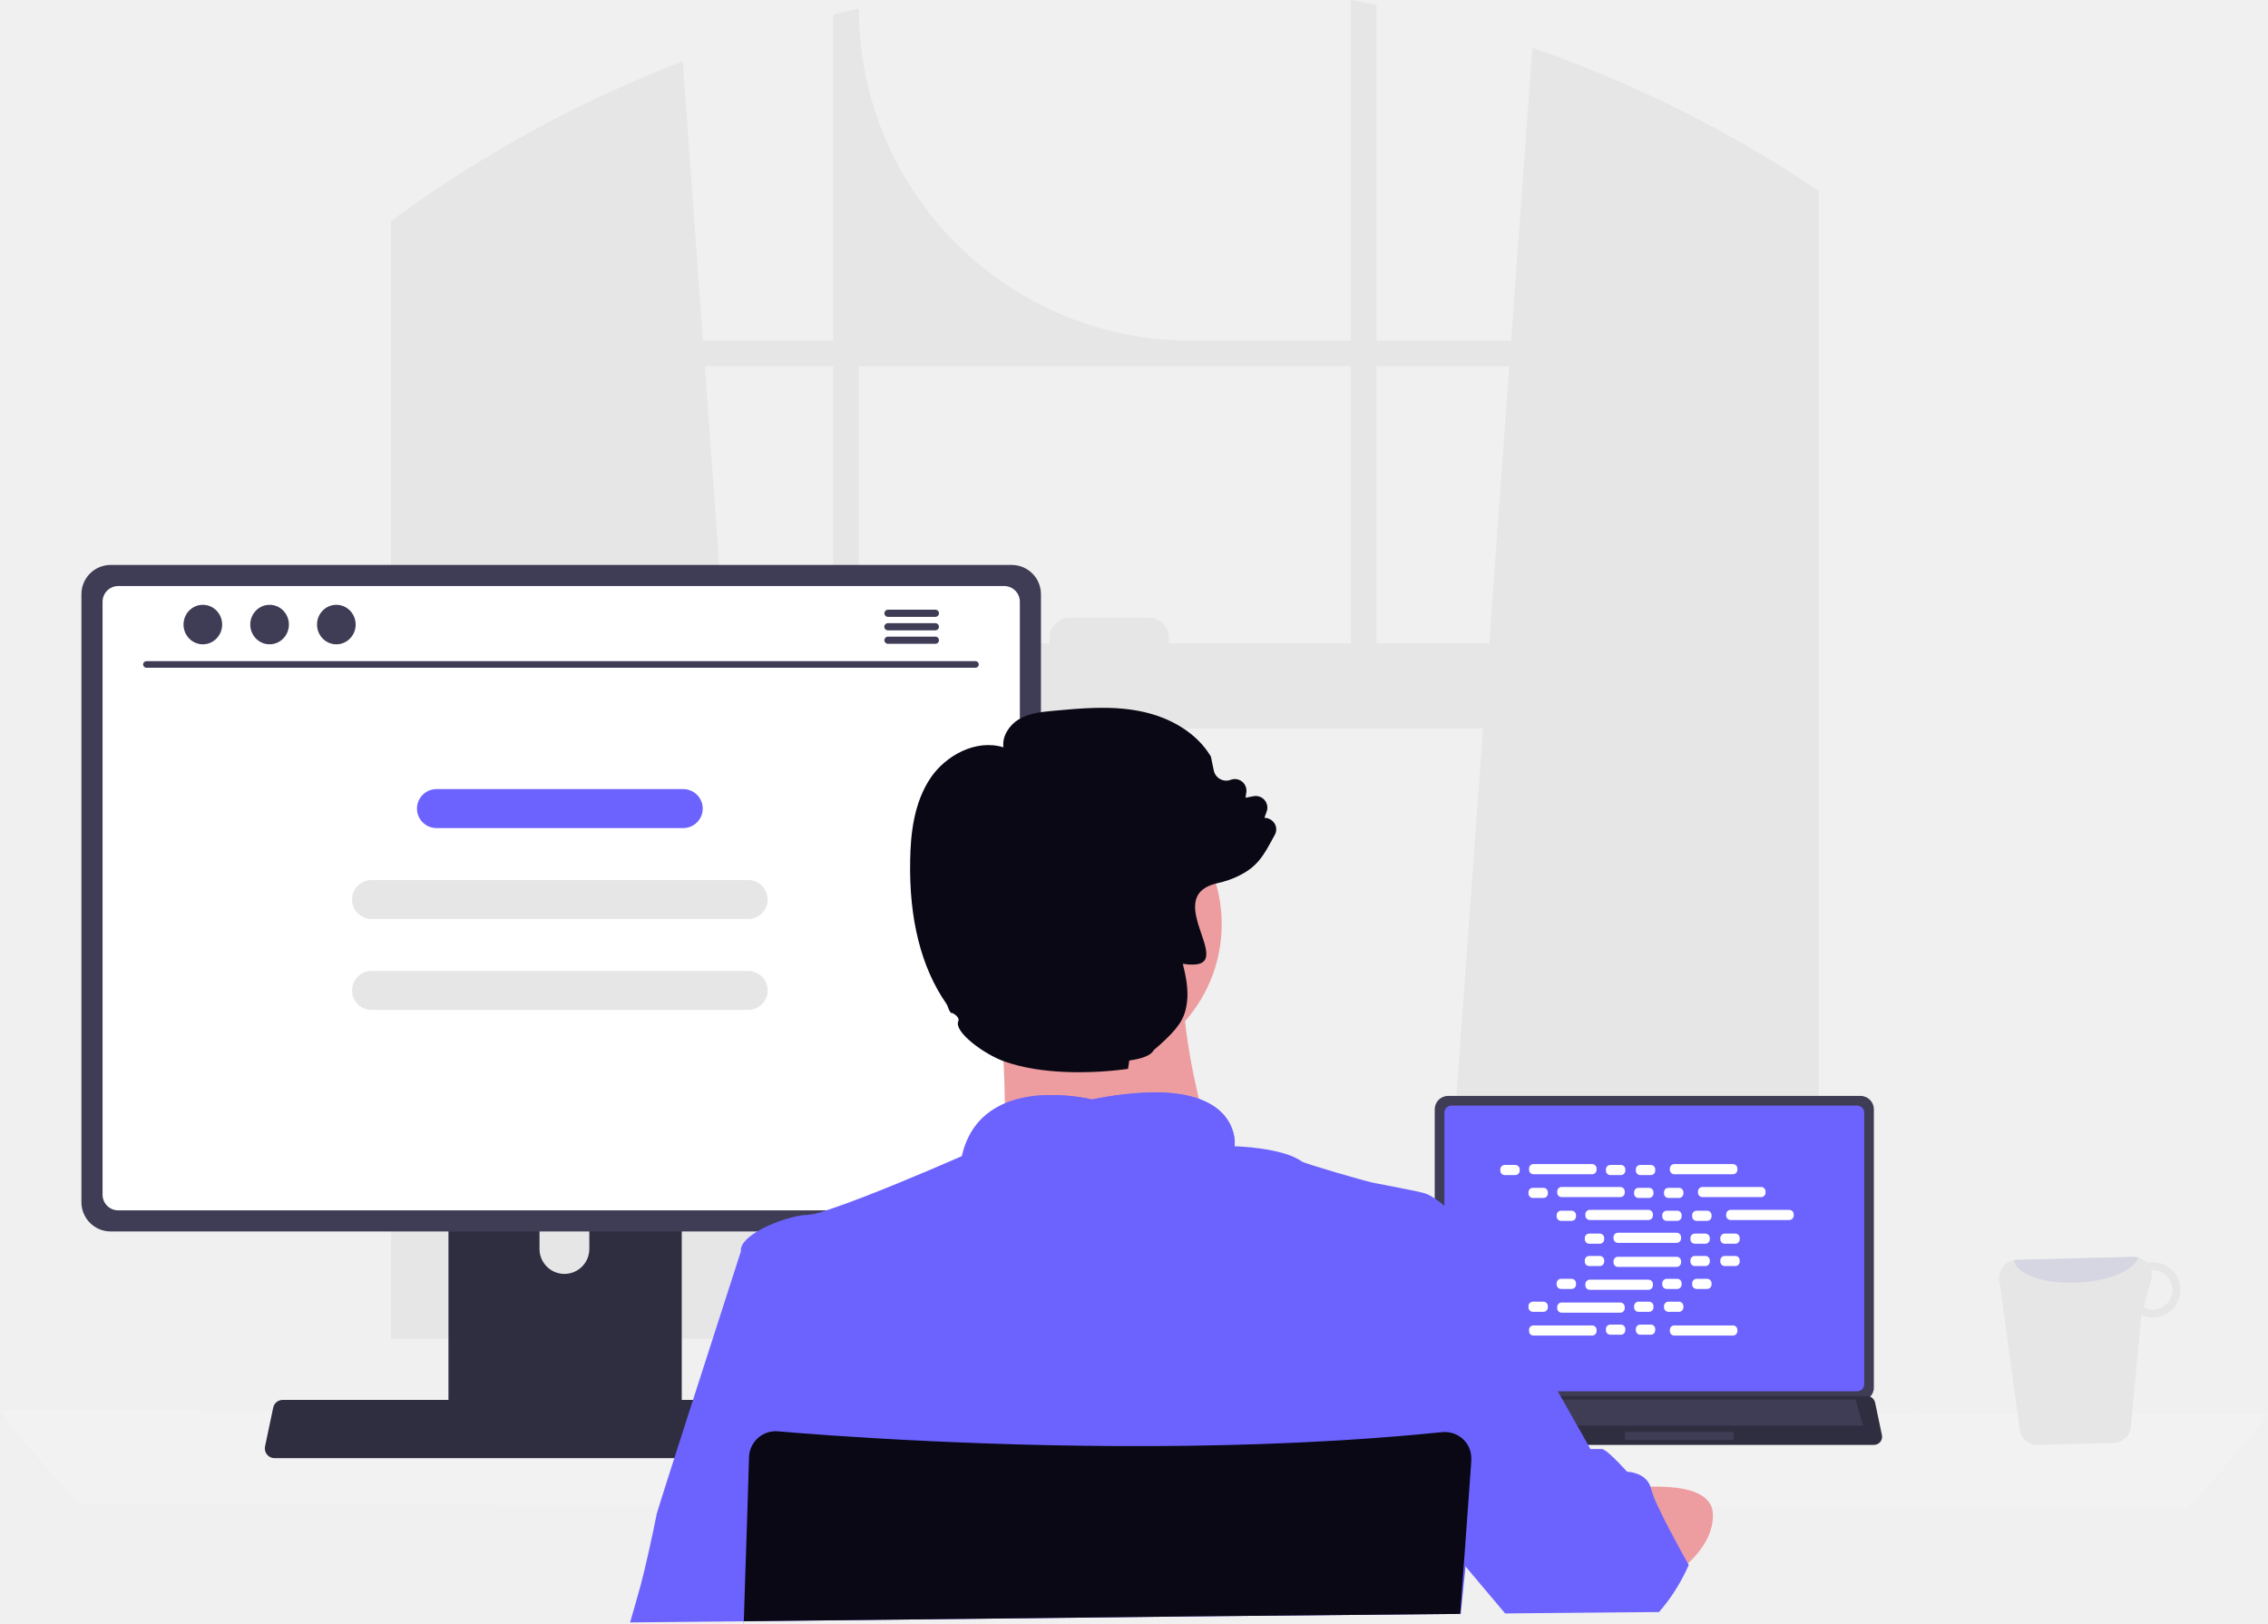
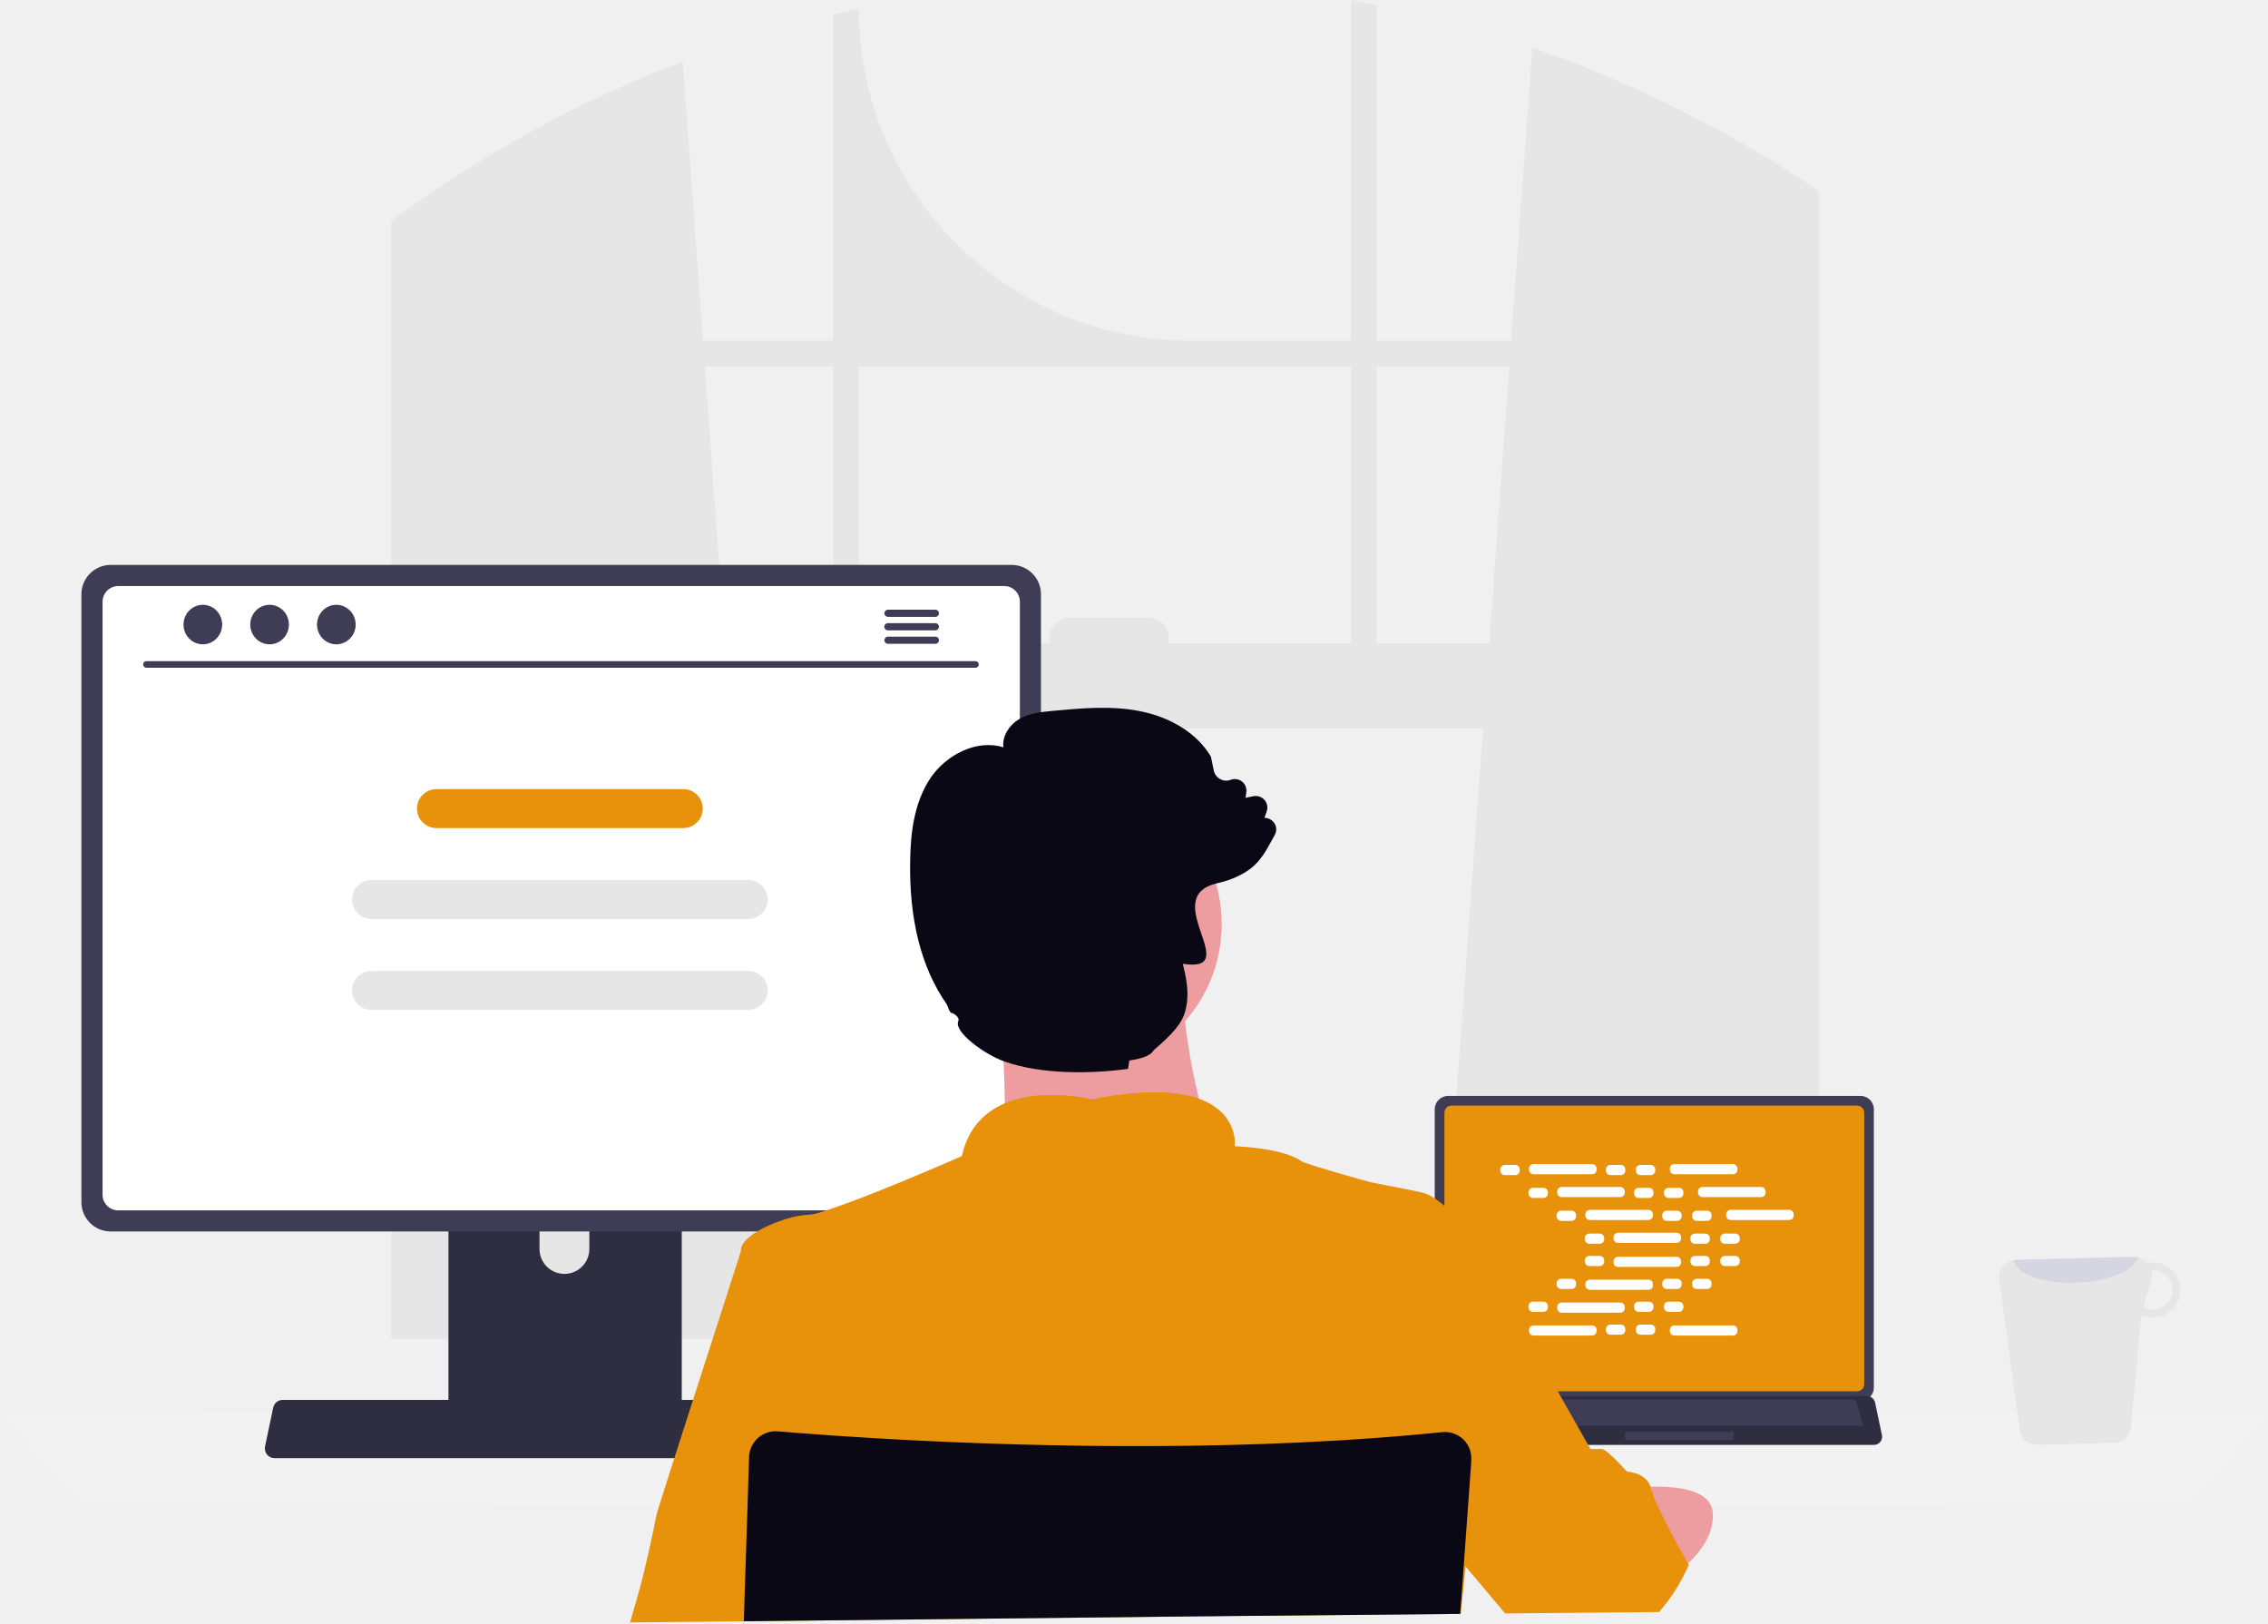
<svg xmlns="http://www.w3.org/2000/svg" width="800" height="572.62" viewBox="0 0 800 572.62" role="img" artist="Katerina Limpitsouni" source="https://undraw.co/">
  <g transform="translate(-28.583 -435)">
    <path d="M878.163,227.233c-1-.664-2-1.294-3-1.936a435.517,435.517,0,0,0-91.985-44.589l-7.491,103.335H728.2V165.624c-2.989-.618-6-1.2-9.014-1.752V284.043H662.753A117.137,117.137,0,0,1,545.616,166.906h0c-3.024.653-6.025,1.352-9.026,2.1V284.043H490.627l-7.136-98.536a436.225,436.225,0,0,0-93.851,49.858c-.5.344-1.008.7-1.5,1.042-2.531,1.775-5.028,3.585-7.514,5.418V636.049H516.089l-2.394-33.158L500.523,420.835H765.779L752.607,602.891l-2.394,33.158H884.176V231.219Q881.186,229.192,878.163,227.233ZM536.591,390.769H498.347l-7.067-97.7h45.311Zm182.595,0H654.953v-1.936a7.078,7.078,0,0,0-7.09-7.078H619.939a7.075,7.075,0,0,0-7.078,7.078v1.936H545.616v-97.7H719.186Zm9.014,0v-97.7h46.834l-7.067,97.7Z" transform="translate(-214.08 271.129)" fill="#e6e6e6" />
    <path d="M206.59,598.162a316.829,316.829,0,0,0,28.591,33.158L978,632.466a316.84,316.84,0,0,0,28.591-33.159Z" transform="translate(-178.007 334.261)" fill="#f2f2f2" />
    <path d="M702.02,506.061v98.163a4.721,4.721,0,0,0,4.718,4.718H852.2a4.722,4.722,0,0,0,4.718-4.718V506.061a4.724,4.724,0,0,0-4.718-4.713H706.738a4.724,4.724,0,0,0-4.718,4.713Z" transform="translate(-167.359 320.188)" fill="#3f3d56" />
-     <path d="M705,506.849v95.73a2.526,2.526,0,0,0,2.521,2.521h143.04a2.526,2.526,0,0,0,2.521-2.521v-95.73a2.527,2.527,0,0,0-2.521-2.527H707.521A2.527,2.527,0,0,0,705,506.849Z" transform="translate(-166.926 320.62)" fill="#6c63ff" />
+     <path d="M705,506.849v95.73a2.526,2.526,0,0,0,2.521,2.521h143.04a2.526,2.526,0,0,0,2.521-2.521v-95.73a2.527,2.527,0,0,0-2.521-2.527H707.521A2.527,2.527,0,0,0,705,506.849Z" transform="translate(-166.926 320.62)" fill="#e8920c" />
    <path d="M699.446,609.93A2.829,2.829,0,0,0,701.672,611H857.433a2.866,2.866,0,0,0,2.8-3.454l-2.418-11.485a2.871,2.871,0,0,0-1.785-2.082,2.775,2.775,0,0,0-1.017-.192H704.08a2.776,2.776,0,0,0-1.017.192,2.871,2.871,0,0,0-1.785,2.082l-2.418,11.485a2.864,2.864,0,0,0,.585,2.389Z" transform="translate(-167.827 333.625)" fill="#2f2e41" />
    <rect width="4.797" height="2.878" rx="0.488" transform="translate(542.16 932.354) rotate(180)" fill="#3f3d56" />
    <rect width="4.797" height="2.878" rx="0.488" transform="translate(542.274 937.151) rotate(180)" fill="#3f3d56" />
    <path d="M.559,0H37.82a.559.559,0,0,1,.559.559v1.76a.559.559,0,0,1-.559.559H.559A.559.559,0,0,1,0,2.319V.559A.559.559,0,0,1,.559,0Z" transform="translate(640.14 942.909) rotate(180)" fill="#3f3d56" />
    <rect width="6.833" height="3.576" rx="1.561" transform="translate(557.798 845.887)" fill="#fff" />
    <rect width="6.833" height="3.576" rx="1.561" transform="translate(595.05 845.887)" fill="#fff" />
    <rect width="6.833" height="3.576" rx="1.561" transform="translate(605.604 845.887)" fill="#fff" />
    <rect width="23.819" height="3.576" rx="1.561" transform="translate(567.931 845.588)" fill="#fff" />
    <rect width="23.819" height="3.576" rx="1.561" transform="translate(617.599 845.588)" fill="#fff" />
    <rect width="6.833" height="3.576" rx="1.561" transform="translate(567.732 853.957)" fill="#fff" />
    <rect width="6.833" height="3.576" rx="1.561" transform="translate(604.983 853.957)" fill="#fff" />
    <rect width="6.833" height="3.576" rx="1.561" transform="translate(615.538 853.957)" fill="#fff" />
    <rect width="23.819" height="3.576" rx="1.561" transform="translate(577.865 853.659)" fill="#fff" />
    <rect width="23.819" height="3.576" rx="1.561" transform="translate(627.532 853.659)" fill="#fff" />
    <rect width="6.833" height="3.576" rx="1.561" transform="translate(577.666 862.029)" fill="#fff" />
    <rect width="6.833" height="3.576" rx="1.561" transform="translate(614.916 862.029)" fill="#fff" />
    <rect width="6.833" height="3.576" rx="1.561" transform="translate(625.471 862.029)" fill="#fff" />
    <rect width="23.819" height="3.576" rx="1.561" transform="translate(587.798 861.73)" fill="#fff" />
    <rect width="23.819" height="3.576" rx="1.561" transform="translate(637.466 861.73)" fill="#fff" />
    <rect width="6.833" height="3.576" rx="1.561" transform="translate(587.599 870.099)" fill="#fff" />
    <rect width="6.833" height="3.576" rx="1.561" transform="translate(624.85 870.099)" fill="#fff" />
    <rect width="6.833" height="3.576" rx="1.561" transform="translate(635.404 870.099)" fill="#fff" />
    <rect width="23.819" height="3.576" rx="1.561" transform="translate(597.732 869.801)" fill="#fff" />
    <rect width="6.833" height="3.576" rx="1.561" transform="translate(595.05 902.193)" fill="#fff" />
    <rect width="6.833" height="3.576" rx="1.561" transform="translate(605.604 902.193)" fill="#fff" />
    <rect width="23.819" height="3.576" rx="1.561" transform="translate(617.599 902.491)" fill="#fff" />
    <rect width="6.833" height="3.576" rx="1.561" transform="translate(557.798 902.193)" fill="#fff" />
    <rect width="23.819" height="3.576" rx="1.561" transform="translate(567.931 902.491)" fill="#fff" />
    <rect width="6.833" height="3.576" rx="1.561" transform="translate(567.732 894.122)" fill="#fff" />
    <rect width="6.833" height="3.576" rx="1.561" transform="translate(604.983 894.122)" fill="#fff" />
    <rect width="6.833" height="3.576" rx="1.561" transform="translate(615.538 894.122)" fill="#fff" />
    <rect width="23.819" height="3.576" rx="1.561" transform="translate(577.865 894.42)" fill="#fff" />
    <rect width="6.833" height="3.576" rx="1.561" transform="translate(577.666 886.051)" fill="#fff" />
    <rect width="6.833" height="3.576" rx="1.561" transform="translate(614.916 886.051)" fill="#fff" />
    <rect width="6.833" height="3.576" rx="1.561" transform="translate(625.471 886.051)" fill="#fff" />
    <rect width="23.819" height="3.576" rx="1.561" transform="translate(587.798 886.349)" fill="#fff" />
    <rect width="6.833" height="3.576" rx="1.561" transform="translate(587.599 877.98)" fill="#fff" />
    <rect width="6.833" height="3.576" rx="1.561" transform="translate(624.85 877.98)" fill="#fff" />
    <rect width="6.833" height="3.576" rx="1.561" transform="translate(635.404 877.98)" fill="#fff" />
    <rect width="23.819" height="3.576" rx="1.561" transform="translate(597.732 878.278)" fill="#fff" />
    <path d="M398.28,501.855V619.324h82.295V501.855a3.949,3.949,0,0,0-2.783-3.78,3.636,3.636,0,0,0-1.18-.183H402.254A3.967,3.967,0,0,0,398.28,501.855ZM430.4,542.218a8.785,8.785,0,1,1,17.57,0v13.63a8.785,8.785,0,1,1-17.57,0Z" transform="translate(-211.513 319.685)" fill="#2f2e41" />
    <path d="M398.06,600.632V611.96a2.229,2.229,0,0,0,2.211,2.222h78.378a2.222,2.222,0,0,0,2.211-2.222V600.632Z" transform="translate(-211.545 334.62)" fill="#3f3d56" />
    <path d="M285.25,348.139V562.621a10.316,10.316,0,0,0,10.308,10.308H613.4a10.316,10.316,0,0,0,10.308-10.308V348.139a10.322,10.322,0,0,0-10.308-10.3H295.558a10.321,10.321,0,0,0-10.308,10.3Z" transform="translate(-227.944 296.419)" fill="#3f3d56" />
    <path d="M291.76,349.863V559.03a5.519,5.519,0,0,0,5.509,5.509H609.806a5.519,5.519,0,0,0,5.509-5.509V349.863a5.521,5.521,0,0,0-5.509-5.521H297.269A5.521,5.521,0,0,0,291.76,349.863Z" transform="translate(-226.998 297.364)" fill="#fff" />
    <path d="M342.5,614.239a3.377,3.377,0,0,0,2.657,1.271H531.094a3.422,3.422,0,0,0,3.344-4.123l-2.886-13.71a3.428,3.428,0,0,0-2.13-2.485,3.313,3.313,0,0,0-1.214-.229H348.03a3.316,3.316,0,0,0-1.214.229,3.427,3.427,0,0,0-2.13,2.485l-2.886,13.71A3.419,3.419,0,0,0,342.5,614.239Z" transform="translate(-219.734 333.796)" fill="#2f2e41" />
    <path d="M597.848,369.794H305.409a1.163,1.163,0,1,1,0-2.326h292.44a1.163,1.163,0,1,1,0,2.326Z" transform="translate(-225.183 300.726)" fill="#3f3d56" />
    <ellipse cx="6.815" cy="6.967" rx="6.815" ry="6.967" transform="translate(93.317 648.321)" fill="#3f3d56" />
    <ellipse cx="6.815" cy="6.967" rx="6.815" ry="6.967" transform="translate(116.861 648.321)" fill="#3f3d56" />
    <ellipse cx="6.815" cy="6.967" rx="6.815" ry="6.967" transform="translate(140.405 648.321)" fill="#3f3d56" />
    <path d="M0,0H138.582l2.729,9.163H0Z" transform="translate(544.477 928.654)" fill="#3f3d56" />
    <path d="M550.486,351.622H533.763a1.266,1.266,0,0,0,0,2.531h16.722a1.266,1.266,0,1,0,0-2.531Z" transform="translate(-191.998 298.422)" fill="#3f3d56" />
    <path d="M550.489,355.772H533.767a1.266,1.266,0,1,0,0,2.532h16.722a1.266,1.266,0,1,0,0-2.531Z" transform="translate(-192.002 299.025)" fill="#3f3d56" />
    <path d="M550.486,359.922H533.763a1.266,1.266,0,0,0,0,2.531h16.722a1.266,1.266,0,1,0,0-2.531Z" transform="translate(-191.998 299.629)" fill="#3f3d56" />
    <g transform="translate(733.68 878.293)">
      <path d="M900.245,605.468a6.468,6.468,0,0,0,6.233,4.366l26.706-.687a6.38,6.38,0,0,0,6.029-4.695l3.779-40.411a9.873,9.873,0,0,0,4.272.878,9.739,9.739,0,0,0-.489-19.472,8.249,8.249,0,0,0-1.75.182,6.6,6.6,0,0,0-4.913-2.12l-41.079,1.061a5.89,5.89,0,0,0-1.013.126,6.416,6.416,0,0,0-4.912,8.331Zm43.522-44.17,2.689-9.63a6.557,6.557,0,0,0,.021-3.4c.13,0,.246-.062.376-.062a6.966,6.966,0,1,1,.326,13.929A6.556,6.556,0,0,1,943.767,561.3Z" transform="translate(-892.779 -543.508)" fill="#e6e6e6" />
      <path d="M897.978,544.7c.875,5,10.715,8.522,22.546,7.911,10.88-.5,19.776-4.322,21.406-8.849a6.072,6.072,0,0,0-1.859-.248l-41.079,1.061a5.9,5.9,0,0,0-1.013.126Z" transform="translate(-892.737 -543.508)" fill="#d6d6e3" />
    </g>
    <g transform="translate(250.837 684.649)">
      <path d="M608.259,538.318s-88.873,10.718-80.387,0c3.073-3.877,3.921-15.363,3.751-28.448-.054-3.975-.2-8.092-.4-12.192-.983-19.65-3.349-38.854-3.349-38.854s77.708-36.621,68.776-7.592c-3.573,11.728-2.4,28.2.313,43.659.795,4.511,1.715,8.932,2.68,13.13A307.827,307.827,0,0,0,608.259,538.318Z" transform="translate(-399.458 -372.022)" fill="#ed9da0" />
-       <path d="M424.283,703.042v-.75l156.862-1.706,95.572-.893h.268l-.1,1.322.134-1.322h.17v-.152l1.224-12.013.464-4.546.143-1.42.125-1.188,5.52-18.409,5.52-18.382,4.645-15.479,7.092-23.652s-4.019-9.379-6.252-12.058-11-21.856-11-21.856-12.523-17.292-20.856-19.382c-3.492-.893-10.388-2.081-17.712-3.573-2.742-.554-23.758-6.624-25.009-7.467-6.565-4.814-23.018-5.359-23.652-5.359h0a.382.382,0,0,1,0-.063v-.08a9.146,9.146,0,0,0,0-1.125,7.175,7.175,0,0,0-.08-1.25,1.127,1.127,0,0,0-.063-.447c-.045-.322-.1-.661-.179-1.018a4.473,4.473,0,0,0-.107-.473,15.378,15.378,0,0,0-1.117-3.117c-.063-.143-.143-.295-.214-.438a16.294,16.294,0,0,0-1.518-2.349c-.116-.152-.241-.313-.375-.464a17.487,17.487,0,0,0-2.43-2.358c-.241-.188-.491-.384-.75-.563a4.172,4.172,0,0,0-.456-.322l-.795-.518-.741-.429c-.652-.357-1.34-.706-2.09-1.036-.232-.107-.482-.205-.732-.3s-.643-.25-.974-.375h-.054l-.67-.268c-.509-.17-1.027-.322-1.572-.473l-.831-.214-.893-.205-.893-.188c-.893-.179-1.849-.339-2.849-.464l-1.018-.125-1.045-.107-1.081-.089-1.536-.089-1.786-.063a111.389,111.389,0,0,0-23.448,2.494,64.549,64.549,0,0,0-16.3-1.5h-.777l-.893.054H528.6l-1.152.107a8.563,8.563,0,0,0-1.161.134c-.384.054-.786.1-1.17.161l-.589.1c-.581.1-1.17.205-1.786.33q-.295.054-.589.134c-.777.17-1.554.375-2.322.607-.384.107-.768.232-1.152.366-.2.054-.384.125-.572.2l-.572.205-.563.223-.67.268c-.339.143-.67.295-1,.456-.188.08-.375.17-.554.268s-.366.179-.536.277a24.783,24.783,0,0,0-5.547,3.912l-.456.438-.447.456c-.152.152-.295.313-.438.473a21.268,21.268,0,0,0-1.626,2.01c-.143.188-.277.375-.411.572a23.843,23.843,0,0,0-1.536,2.608c-.116.214-.223.438-.33.652a29.205,29.205,0,0,0-1.786,4.689q-.25.893-.456,1.786s-18.909,8.343-34.593,14.381c-4.171,1.608-8.1,3.064-11.388,4.162-.956.321-1.849.616-2.68.893a23.849,23.849,0,0,1-5.582,1.286,17.553,17.553,0,0,0-2.68.25c-7.208,1.17-19.561,6.252-20.91,11.353a3.294,3.294,0,0,0-.089,1.25s-29.377,90.954-29.7,92.624c-1.3,6.806-4.2,19.766-5.627,25.009-1.063,3.912-2.608,9.271-3.671,12.951a1.253,1.253,0,0,1-.089.313l40.042-.393v.75h.125Z" transform="translate(-384.17 -380.107)" fill="#6c63ff" />
-       <path d="M611.55,533.527c-25.9,4.77-74.671,3.742-95.75,3.019,7.726-27.689,45.4-18.275,45.4-18.275C607.835,508.964,611.407,528.275,611.55,533.527Z" transform="translate(-398.229 -380.111)" fill="#6c63ff" />
+       <path d="M424.283,703.042v-.75l156.862-1.706,95.572-.893h.268l-.1,1.322.134-1.322h.17v-.152l1.224-12.013.464-4.546.143-1.42.125-1.188,5.52-18.409,5.52-18.382,4.645-15.479,7.092-23.652s-4.019-9.379-6.252-12.058-11-21.856-11-21.856-12.523-17.292-20.856-19.382c-3.492-.893-10.388-2.081-17.712-3.573-2.742-.554-23.758-6.624-25.009-7.467-6.565-4.814-23.018-5.359-23.652-5.359h0a.382.382,0,0,1,0-.063v-.08a9.146,9.146,0,0,0,0-1.125,7.175,7.175,0,0,0-.08-1.25,1.127,1.127,0,0,0-.063-.447c-.045-.322-.1-.661-.179-1.018a4.473,4.473,0,0,0-.107-.473,15.378,15.378,0,0,0-1.117-3.117c-.063-.143-.143-.295-.214-.438a16.294,16.294,0,0,0-1.518-2.349c-.116-.152-.241-.313-.375-.464a17.487,17.487,0,0,0-2.43-2.358c-.241-.188-.491-.384-.75-.563a4.172,4.172,0,0,0-.456-.322l-.795-.518-.741-.429c-.652-.357-1.34-.706-2.09-1.036-.232-.107-.482-.205-.732-.3s-.643-.25-.974-.375h-.054l-.67-.268c-.509-.17-1.027-.322-1.572-.473l-.831-.214-.893-.205-.893-.188c-.893-.179-1.849-.339-2.849-.464l-1.018-.125-1.045-.107-1.081-.089-1.536-.089-1.786-.063a111.389,111.389,0,0,0-23.448,2.494,64.549,64.549,0,0,0-16.3-1.5h-.777l-.893.054H528.6l-1.152.107a8.563,8.563,0,0,0-1.161.134c-.384.054-.786.1-1.17.161l-.589.1c-.581.1-1.17.205-1.786.33q-.295.054-.589.134c-.777.17-1.554.375-2.322.607-.384.107-.768.232-1.152.366-.2.054-.384.125-.572.2l-.572.205-.563.223-.67.268c-.339.143-.67.295-1,.456-.188.08-.375.17-.554.268s-.366.179-.536.277a24.783,24.783,0,0,0-5.547,3.912l-.456.438-.447.456c-.152.152-.295.313-.438.473a21.268,21.268,0,0,0-1.626,2.01c-.143.188-.277.375-.411.572a23.843,23.843,0,0,0-1.536,2.608c-.116.214-.223.438-.33.652a29.205,29.205,0,0,0-1.786,4.689q-.25.893-.456,1.786s-18.909,8.343-34.593,14.381c-4.171,1.608-8.1,3.064-11.388,4.162-.956.321-1.849.616-2.68.893a23.849,23.849,0,0,1-5.582,1.286,17.553,17.553,0,0,0-2.68.25c-7.208,1.17-19.561,6.252-20.91,11.353a3.294,3.294,0,0,0-.089,1.25s-29.377,90.954-29.7,92.624c-1.3,6.806-4.2,19.766-5.627,25.009-1.063,3.912-2.608,9.271-3.671,12.951a1.253,1.253,0,0,1-.089.313l40.042-.393v.75h.125Z" transform="translate(-384.17 -380.107)" fill="#e8920c" />
+       <path d="M611.55,533.527c-25.9,4.77-74.671,3.742-95.75,3.019,7.726-27.689,45.4-18.275,45.4-18.275C607.835,508.964,611.407,528.275,611.55,533.527Z" transform="translate(-398.229 -380.111)" fill="#e8920c" />
      <path d="M776.94,672.225s30.511-4.689,31.11,8.709-15.559,22.758-15.559,22.758Z" transform="translate(-426.121 -396.736)" fill="#ed9da0" />
-       <path d="M791.874,692.2s-.795,1.893-2.26,4.636a61.634,61.634,0,0,1-8.039,11.763l-.241.259h-1.447l-51.573.473h-1.233l-.152-.179-10-11.87-3.769-4.475-.152-.188-.321-.375-.179-.214-.232-.277-7.333-8.7,2.68-11.165,4.564-18.811.116-.456.893-3.573.634-2.68,2.126-8.735,7.288-30.056,12.951,6.7L749.85,638.4l7.333,12.951H761.2c.759,0,2.5,1.465,4.252,3.153.625.6,1.25,1.233,1.786,1.786,1.59,1.643,2.849,3.055,2.849,3.055s6.511.143,8.262,5.27a6.249,6.249,0,0,1,.223.759,35.994,35.994,0,0,0,2.26,5.859c1.152,2.51,2.6,5.359,4.064,8.208,2.724,5.225,5.493,10.2,6.511,12l.125.223Z" transform="translate(-418.431 -389.916)" fill="#6c63ff" />
+       <path d="M791.874,692.2s-.795,1.893-2.26,4.636a61.634,61.634,0,0,1-8.039,11.763l-.241.259h-1.447l-51.573.473h-1.233l-.152-.179-10-11.87-3.769-4.475-.152-.188-.321-.375-.179-.214-.232-.277-7.333-8.7,2.68-11.165,4.564-18.811.116-.456.893-3.573.634-2.68,2.126-8.735,7.288-30.056,12.951,6.7L749.85,638.4l7.333,12.951H761.2c.759,0,2.5,1.465,4.252,3.153.625.6,1.25,1.233,1.786,1.786,1.59,1.643,2.849,3.055,2.849,3.055s6.511.143,8.262,5.27a6.249,6.249,0,0,1,.223.759,35.994,35.994,0,0,0,2.26,5.859c1.152,2.51,2.6,5.359,4.064,8.208,2.724,5.225,5.493,10.2,6.511,12l.125.223Z" transform="translate(-418.431 -389.916)" fill="#e8920c" />
      <path d="M429.08,717.336v-.75l156.862-1.706,95.572-.893h.268v-.152l.893-12,.384-5.359,1.465-20.2,1.152-15.988v-.393a9.484,9.484,0,0,0-.1-2.206.269.269,0,0,0,0-.089,9.282,9.282,0,0,0-1.786-4.144,9.414,9.414,0,0,0-8.414-3.573c-10.817,1.108-21.74,1.992-32.673,2.68-1.492.107-2.983.2-4.466.277-70.509,4.189-140.383.795-178.192-1.786l-2.68-.2c-6.547-.465-12.022-.893-16.238-1.259a9.414,9.414,0,0,0-10.039,7.619,9.827,9.827,0,0,0-.161,1.465l-.607,19.793-.831,25.072-.393,12.826v1Z" transform="translate(-388.967 -394.4)" fill="#090814" />
      <ellipse cx="51.737" cy="51.737" rx="51.737" ry="51.737" transform="translate(105.21 24.575)" fill="#ed9da0" />
      <path d="M670.988,405.522a4.365,4.365,0,0,0-3.123-1.382l.778-2.16a4.1,4.1,0,0,0-4.6-5.457l-2.833.546.267-1.893a4.1,4.1,0,0,0-5.492-4.435,4.373,4.373,0,0,1-3.762-.267,4.466,4.466,0,0,1-2.229-3.031l-.987-4.76-.1-.255c-4.807-8.012-14.049-13.84-25.359-15.977-10.067-1.916-20.389-.94-30.34-.023-3.948.372-8.406.79-12.122,3.065-3.158,1.951-5.829,5.852-5.283,9.788-9.811-3.007-20.331,3-25.544,10.566-6.177,9.01-7.187,20.3-7.35,29.12-.441,20.877,3.867,37.957,12.772,50.775.65.929.813,2.868,2.1,3.518l-.267-.43c1.44.72,2.9,1.881,2.357,3.123-1.567,3.576,8.848,11.483,16.186,14.1,13.388,4.772,31.187,4.366,43.7,2.647l.441-2.961c4.517-.615,7.7-1.788,8.592-3.623,1.579-1.347,2.926-2.554,4.1-3.669l.012-.012c.023-.023.07-.058.093-.081,5.655-5.422,6.967-8.511,7.559-13.213.569-4.61-.441-9.289-1.475-13.5,21.759,3.367-8.569-23.176,11.7-28.308a6.308,6.308,0,0,1,.708-.174c.592-.139,1.184-.279,1.753-.441a30.7,30.7,0,0,0,7.8-3.332c5.666-3.448,7.536-8.023,10.462-13.178a3.978,3.978,0,0,0-.522-4.679Z" transform="translate(-444.113 -365.348)" fill="#090814" />
    </g>
    <g transform="translate(152.761 713.325)">
-       <path d="M6.872,0H93.92a6.872,6.872,0,1,1,0,13.744H6.872A6.872,6.872,0,0,1,6.872,0Z" transform="translate(22.907 0)" fill="#6c63ff" />
+       <path d="M6.872,0H93.92a6.872,6.872,0,1,1,0,13.744H6.872A6.872,6.872,0,0,1,6.872,0Z" transform="translate(22.907 0)" fill="#e8920c" />
      <path d="M6.872,0H139.735a6.872,6.872,0,0,1,0,13.744H6.872A6.872,6.872,0,0,1,6.872,0Z" transform="translate(0 32.07)" fill="#e6e6e6" />
      <path d="M6.872,0H139.735a6.872,6.872,0,0,1,0,13.744H6.872A6.872,6.872,0,0,1,6.872,0Z" transform="translate(0 64.141)" fill="#e6e6e6" />
    </g>
  </g>
</svg>
